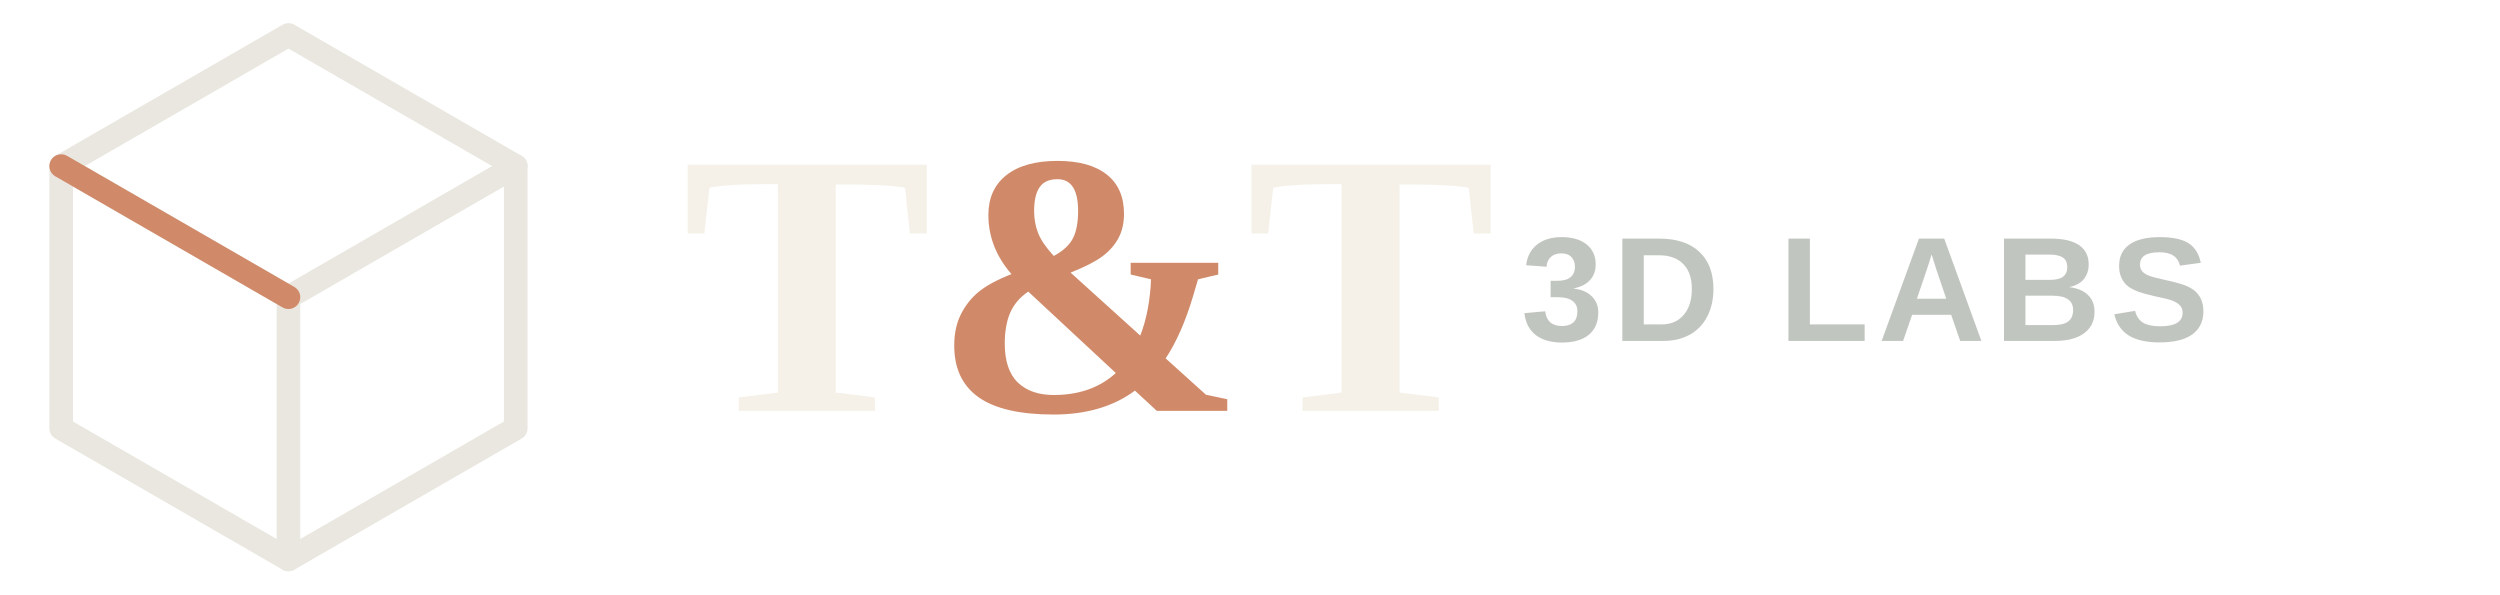
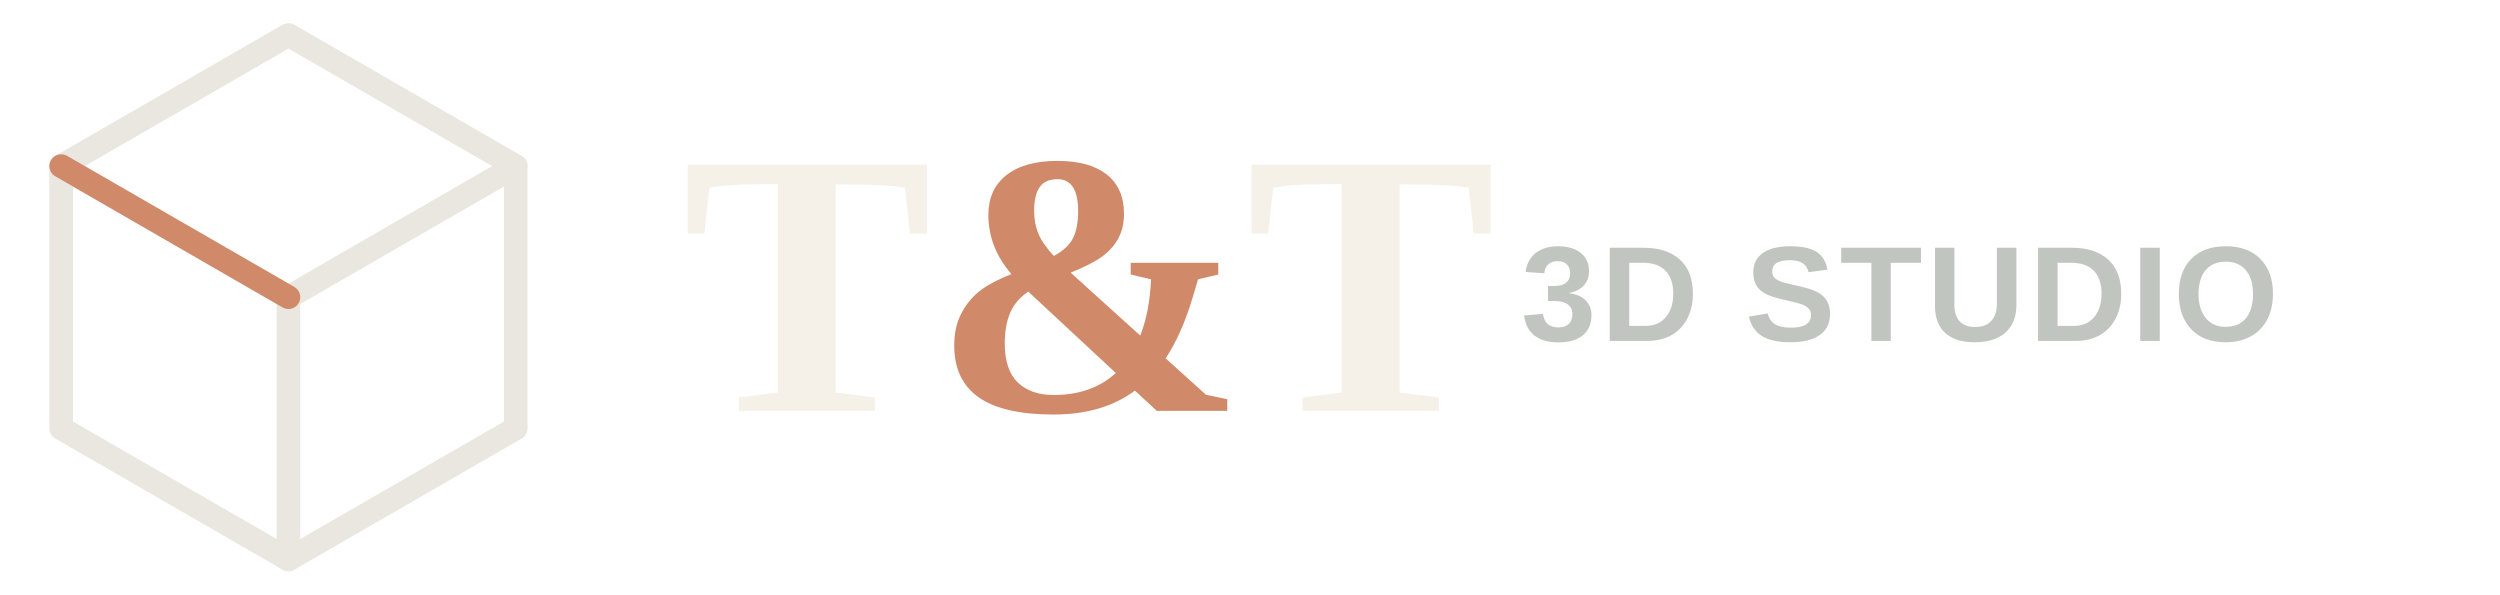
<svg xmlns="http://www.w3.org/2000/svg" viewBox="0 0 286 68" role="img" aria-labelledby="title desc">
  <g fill="none" stroke-linecap="round" stroke-linejoin="round">
    <path d="M33 4 59 19v30L33 64 7 49V19L33 4Z" stroke="#E9E7DF" stroke-width="2.7" />
    <path d="m7 19 26 15 26-15M33 34v30" stroke="#E9E7DF" stroke-width="2.7" />
    <path d="m7 19 26 15" stroke="#D08A69" stroke-width="2.7" />
  </g>
  <text x="78" y="47" fill="#F5F1E8" font-family="Georgia, 'Times New Roman', serif" font-size="43" font-weight="600" letter-spacing="-2.5">T<tspan fill="#D08A69">&amp;</tspan>T</text>
-   <text x="174" y="39" fill="#C1C5BF" font-family="Arial, Helvetica, sans-serif" font-size="17" font-weight="700" letter-spacing="1">3D LABS</text>
+   <text x="174" y="39" fill="#C1C5BF" font-family="Arial, Helvetica, sans-serif" font-size="15.5" font-weight="700" letter-spacing="0.5">3D STUDIO</text>
</svg>
